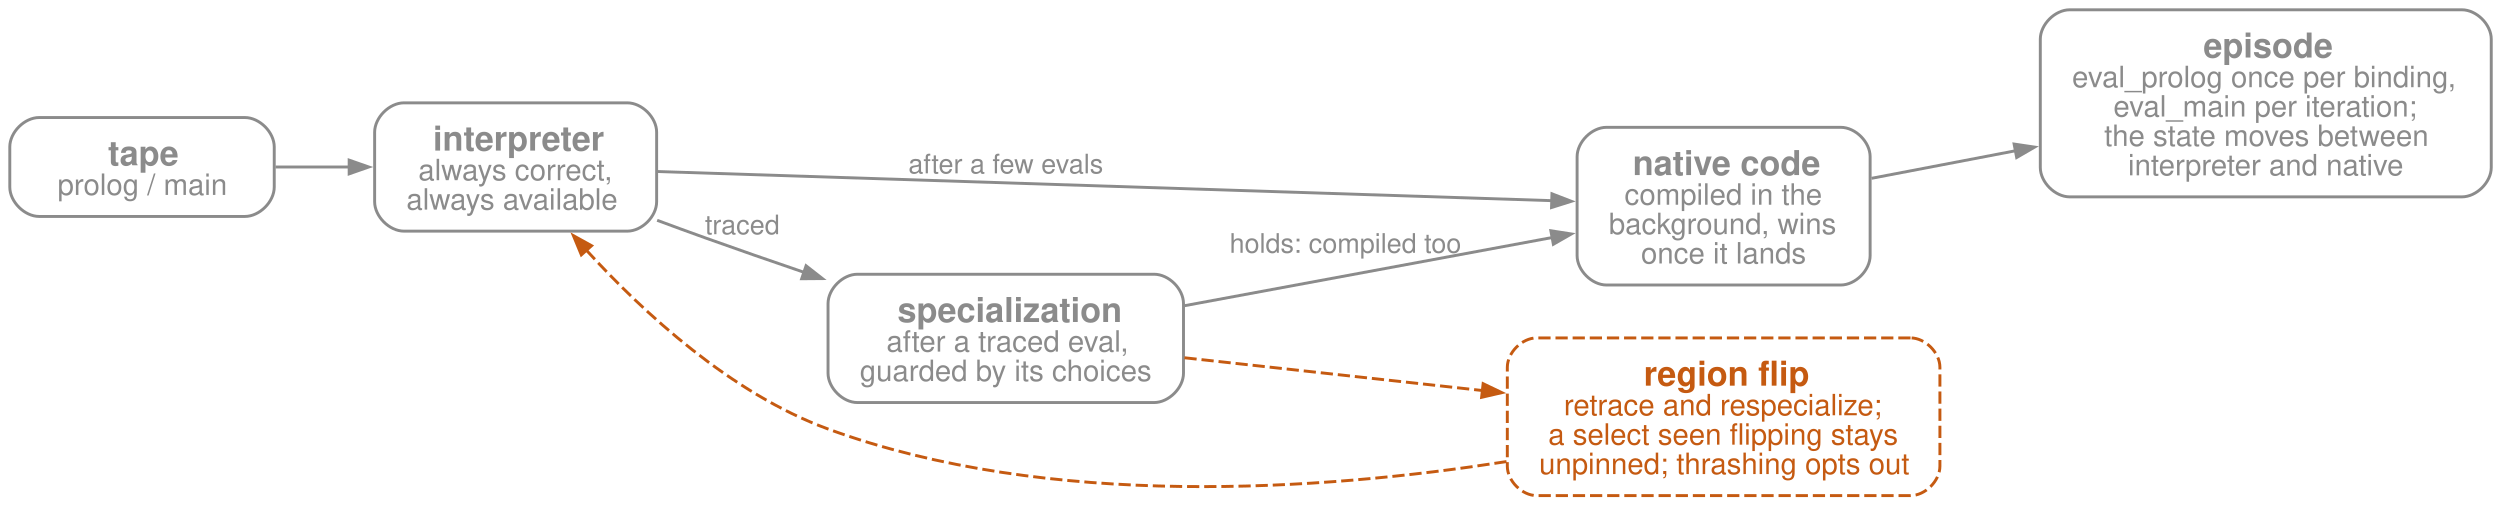
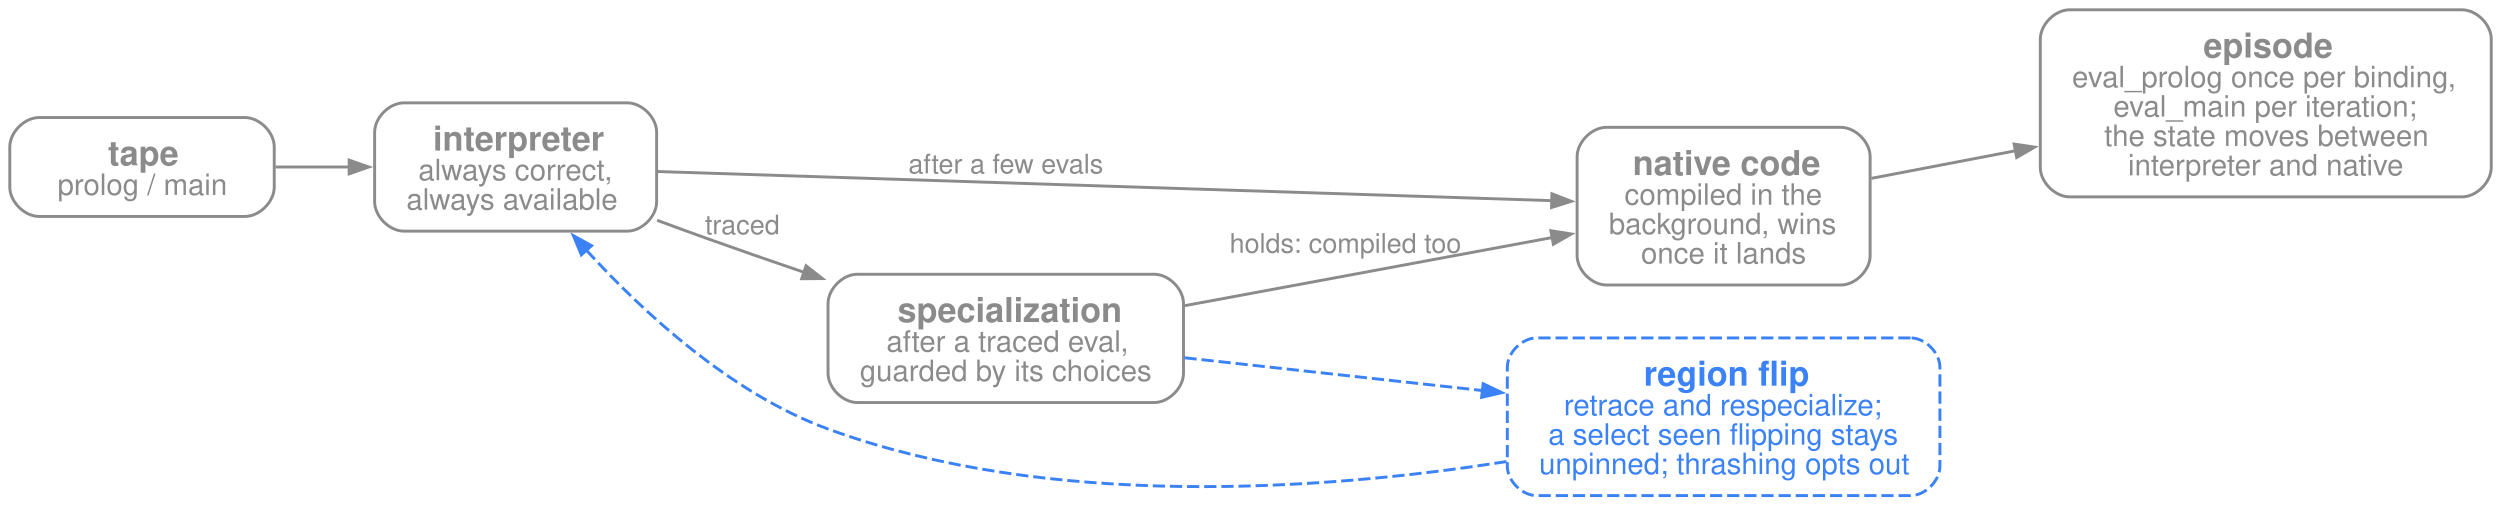
<svg xmlns="http://www.w3.org/2000/svg" width="1021pt" height="206pt" viewBox="0.00 0.00 1021.00 206.00">
  <g id="graph0" class="graph" transform="scale(1 1) rotate(0) translate(4 202.4)">
    <g id="node1" class="node">
      <path fill="none" stroke="#8b8b8b" stroke-width="1.2" d="M96,-154.4C96,-154.4 12,-154.4 12,-154.4 6,-154.4 0,-148.4 0,-142.4 0,-142.4 0,-126 0,-126 0,-120 6,-114 12,-114 12,-114 96,-114 96,-114 102,-114 108,-120 108,-126 108,-126 108,-142.4 108,-142.4 108,-148.4 102,-154.4 96,-154.4" />
      <text xml:space="preserve" text-anchor="start" x="40.12" y="-134.9" font-family="Helvetica,Arial,sans-serif" font-weight="bold" font-size="14.00" fill="#8b8b8b">tape</text>
      <text xml:space="preserve" text-anchor="start" x="19.5" y="-122.8" font-family="Helvetica,Arial,sans-serif" font-size="12.00" fill="#8b8b8b">prolog / main</text>
    </g>
    <g id="node2" class="node">
      <path fill="none" stroke="#8b8b8b" stroke-width="1.2" d="M252.17,-160.4C252.17,-160.4 161,-160.4 161,-160.4 155,-160.4 149,-154.4 149,-148.4 149,-148.4 149,-120 149,-120 149,-114 155,-108 161,-108 161,-108 252.17,-108 252.17,-108 258.17,-108 264.17,-114 264.17,-120 264.17,-120 264.17,-148.4 264.17,-148.4 264.17,-154.4 258.17,-160.4 252.17,-160.4" />
      <text xml:space="preserve" text-anchor="start" x="172.84" y="-140.9" font-family="Helvetica,Arial,sans-serif" font-weight="bold" font-size="14.00" fill="#8b8b8b">interpreter</text>
      <text xml:space="preserve" text-anchor="start" x="166.84" y="-128.8" font-family="Helvetica,Arial,sans-serif" font-size="12.00" fill="#8b8b8b">always correct,</text>
      <text xml:space="preserve" text-anchor="start" x="161.96" y="-116.8" font-family="Helvetica,Arial,sans-serif" font-size="12.00" fill="#8b8b8b">always available</text>
    </g>
    <g id="edge1" class="edge">
      <path fill="none" stroke="#8b8b8b" stroke-width="1.2" d="M108.51,-134.2C118.32,-134.2 128.66,-134.2 138.79,-134.2" />
      <polygon fill="#8b8b8b" stroke="#8b8b8b" stroke-width="1.2" points="138.6,-137 146.6,-134.2 138.6,-131.4 138.6,-137" />
    </g>
    <g id="node3" class="node">
      <path fill="none" stroke="#8b8b8b" stroke-width="1.2" d="M467.34,-90.4C467.34,-90.4 346.17,-90.4 346.17,-90.4 340.17,-90.4 334.17,-84.4 334.17,-78.4 334.17,-78.4 334.17,-50 334.17,-50 334.17,-44 340.17,-38 346.17,-38 346.17,-38 467.34,-38 467.34,-38 473.34,-38 479.34,-44 479.34,-50 479.34,-50 479.34,-78.4 479.34,-78.4 479.34,-84.4 473.34,-90.4 467.34,-90.4" />
      <text xml:space="preserve" text-anchor="start" x="362.51" y="-70.9" font-family="Helvetica,Arial,sans-serif" font-weight="bold" font-size="14.00" fill="#8b8b8b">specialization</text>
      <text xml:space="preserve" text-anchor="start" x="358.01" y="-58.8" font-family="Helvetica,Arial,sans-serif" font-size="12.00" fill="#8b8b8b">after a traced eval,</text>
      <text xml:space="preserve" text-anchor="start" x="347.13" y="-46.8" font-family="Helvetica,Arial,sans-serif" font-size="12.00" fill="#8b8b8b">guarded by its choices</text>
    </g>
    <g id="edge2" class="edge">
      <path fill="none" stroke="#8b8b8b" stroke-width="1.2" d="M264.38,-112.43C271.04,-109.96 277.74,-107.5 284.17,-105.2 297.12,-100.57 310.9,-95.78 324.35,-91.19" />
      <polygon fill="#8b8b8b" stroke="#8b8b8b" stroke-width="1.2" points="325.2,-93.86 331.88,-88.63 323.4,-88.56 325.2,-93.86" />
      <text xml:space="preserve" text-anchor="middle" x="299.17" y="-106.75" font-family="Helvetica,Arial,sans-serif" font-size="11.00" fill="#8b8b8b">traced</text>
    </g>
    <g id="node4" class="node">
      <path fill="none" stroke="#8b8b8b" stroke-width="1.2" d="M747.76,-150.4C747.76,-150.4 652.09,-150.4 652.09,-150.4 646.09,-150.4 640.09,-144.4 640.09,-138.4 640.09,-138.4 640.09,-98 640.09,-98 640.09,-92 646.09,-86 652.09,-86 652.09,-86 747.76,-86 747.76,-86 753.76,-86 759.76,-92 759.76,-98 759.76,-98 759.76,-138.4 759.76,-138.4 759.76,-144.4 753.76,-150.4 747.76,-150.4" />
      <text xml:space="preserve" text-anchor="start" x="662.8" y="-130.9" font-family="Helvetica,Arial,sans-serif" font-weight="bold" font-size="14.00" fill="#8b8b8b">native code</text>
      <text xml:space="preserve" text-anchor="start" x="659.43" y="-118.8" font-family="Helvetica,Arial,sans-serif" font-size="12.00" fill="#8b8b8b">compiled in the</text>
      <text xml:space="preserve" text-anchor="start" x="653.05" y="-106.8" font-family="Helvetica,Arial,sans-serif" font-size="12.00" fill="#8b8b8b">background, wins</text>
      <text xml:space="preserve" text-anchor="start" x="666.18" y="-94.8" font-family="Helvetica,Arial,sans-serif" font-size="12.00" fill="#8b8b8b">once it lands</text>
    </g>
    <g id="edge3" class="edge">
      <path fill="none" stroke="#8b8b8b" stroke-width="1.2" d="M264.43,-132.35C355.03,-129.4 531.93,-123.64 629.75,-120.45" />
      <polygon fill="#8b8b8b" stroke="#8b8b8b" stroke-width="1.2" points="629.82,-123.25 637.73,-120.19 629.64,-117.65 629.82,-123.25" />
      <text xml:space="preserve" text-anchor="middle" x="406.76" y="-131.6" font-family="Helvetica,Arial,sans-serif" font-size="11.00" fill="#8b8b8b">after a few evals</text>
    </g>
    <g id="node6" class="node">
      <path fill="none" stroke="#8b8b8b" stroke-width="1.2" d="M1001.43,-198.4C1001.43,-198.4 841.26,-198.4 841.26,-198.4 835.26,-198.4 829.26,-192.4 829.26,-186.4 829.26,-186.4 829.26,-134 829.26,-134 829.26,-128 835.26,-122 841.26,-122 841.26,-122 1001.43,-122 1001.43,-122 1007.43,-122 1013.43,-128 1013.43,-134 1013.43,-134 1013.43,-186.4 1013.43,-186.4 1013.43,-192.4 1007.43,-198.4 1001.43,-198.4" />
      <text xml:space="preserve" text-anchor="start" x="895.85" y="-178.9" font-family="Helvetica,Arial,sans-serif" font-weight="bold" font-size="14.00" fill="#8b8b8b">episode</text>
      <text xml:space="preserve" text-anchor="start" x="842.22" y="-166.8" font-family="Helvetica,Arial,sans-serif" font-size="12.00" fill="#8b8b8b">eval_prolog once per binding,</text>
      <text xml:space="preserve" text-anchor="start" x="859.1" y="-154.8" font-family="Helvetica,Arial,sans-serif" font-size="12.00" fill="#8b8b8b">eval_main per iteration;</text>
      <text xml:space="preserve" text-anchor="start" x="855.35" y="-142.8" font-family="Helvetica,Arial,sans-serif" font-size="12.00" fill="#8b8b8b">the state moves between</text>
      <text xml:space="preserve" text-anchor="start" x="865.1" y="-130.8" font-family="Helvetica,Arial,sans-serif" font-size="12.00" fill="#8b8b8b">interpreter and native</text>
    </g>
    <g id="edge4" class="edge">
      <path fill="none" stroke="#8b8b8b" stroke-width="1.2" d="M479.73,-77.55C525.64,-86.06 584.8,-97.03 630.09,-105.43" />
      <polygon fill="#8b8b8b" stroke="#8b8b8b" stroke-width="1.2" points="629.37,-108.15 637.74,-106.85 630.39,-102.64 629.37,-108.15" />
      <text xml:space="preserve" text-anchor="middle" x="545.47" y="-99.17" font-family="Helvetica,Arial,sans-serif" font-size="11.00" fill="#8b8b8b">holds: compiled too</text>
    </g>
    <g id="node5" class="node">
-       <path fill="none" stroke="#c55a11" stroke-width="1.2" stroke-dasharray="5,2" d="M776.26,-64.4C776.26,-64.4 623.59,-64.4 623.59,-64.4 617.59,-64.4 611.59,-58.4 611.59,-52.4 611.59,-52.4 611.59,-12 611.59,-12 611.59,-6 617.59,0 623.59,0 623.59,0 776.26,0 776.26,0 782.26,0 788.26,-6 788.26,-12 788.26,-12 788.26,-52.4 788.26,-52.4 788.26,-58.4 782.26,-64.4 776.26,-64.4" />
-       <text xml:space="preserve" text-anchor="start" x="667.3" y="-44.9" font-family="Helvetica,Arial,sans-serif" font-weight="bold" font-size="14.00" fill="#c55a11">region flip</text>
-       <text xml:space="preserve" text-anchor="start" x="634.68" y="-32.8" font-family="Helvetica,Arial,sans-serif" font-size="12.00" fill="#c55a11">retrace and respecialize;</text>
-       <text xml:space="preserve" text-anchor="start" x="628.3" y="-20.8" font-family="Helvetica,Arial,sans-serif" font-size="12.00" fill="#c55a11">a select seen flipping stays</text>
-       <text xml:space="preserve" text-anchor="start" x="624.55" y="-8.8" font-family="Helvetica,Arial,sans-serif" font-size="12.00" fill="#c55a11">unpinned; thrashing opts out</text>
+       <path fill="none" stroke="#3b82f6" stroke-width="1.2" stroke-dasharray="5,2" d="M776.26,-64.4C776.26,-64.4 623.59,-64.4 623.59,-64.4 617.59,-64.4 611.59,-58.4 611.59,-52.4 611.59,-52.4 611.59,-12 611.59,-12 611.59,-6 617.59,0 623.59,0 623.59,0 776.26,0 776.26,0 782.26,0 788.26,-6 788.26,-12 788.26,-12 788.26,-52.4 788.26,-52.4 788.26,-58.4 782.26,-64.4 776.26,-64.4" />
+       <text xml:space="preserve" text-anchor="start" x="667.3" y="-44.9" font-family="Helvetica,Arial,sans-serif" font-weight="bold" font-size="14.00" fill="#3b82f6">region flip</text>
+       <text xml:space="preserve" text-anchor="start" x="634.68" y="-32.8" font-family="Helvetica,Arial,sans-serif" font-size="12.00" fill="#3b82f6">retrace and respecialize;</text>
+       <text xml:space="preserve" text-anchor="start" x="628.3" y="-20.8" font-family="Helvetica,Arial,sans-serif" font-size="12.00" fill="#3b82f6">a select seen flipping stays</text>
+       <text xml:space="preserve" text-anchor="start" x="624.55" y="-8.8" font-family="Helvetica,Arial,sans-serif" font-size="12.00" fill="#3b82f6">unpinned; thrashing opts out</text>
    </g>
    <g id="edge5" class="edge">
-       <path fill="none" stroke="#c55a11" stroke-width="1.2" stroke-dasharray="5,2" d="M479.73,-56.29C516.45,-52.25 561.64,-47.29 601.43,-42.91" />
-       <polygon fill="#c55a11" stroke="#c55a11" stroke-width="1.2" points="601.71,-45.7 609.35,-42.04 601.09,-40.14 601.71,-45.7" />
+       <path fill="none" stroke="#3b82f6" stroke-width="1.2" stroke-dasharray="5,2" d="M479.73,-56.29C516.45,-52.25 561.64,-47.29 601.43,-42.91" />
+       <polygon fill="#3b82f6" stroke="#3b82f6" stroke-width="1.2" points="601.71,-45.7 609.35,-42.04 601.09,-40.14 601.71,-45.7" />
    </g>
    <g id="edge7" class="edge">
      <path fill="none" stroke="#8b8b8b" stroke-width="1.2" d="M760.3,-129.57C778.49,-133.05 799.04,-136.98 819.19,-140.84" />
      <polygon fill="#8b8b8b" stroke="#8b8b8b" stroke-width="1.2" points="818.56,-143.57 826.94,-142.32 819.61,-138.07 818.56,-143.57" />
    </g>
    <g id="edge6" class="edge">
-       <path fill="none" stroke="#c55a11" stroke-width="1.2" stroke-dasharray="5,2" d="M611.25,-13.89C535.48,-2.03 424.27,5.78 334.17,-27.2 294.57,-41.69 258.83,-74.65 235.51,-100.19" />
-       <polygon fill="#c55a11" stroke="#c55a11" stroke-width="1.2" points="233.42,-98.32 230.18,-106.16 237.6,-102.05 233.42,-98.32" />
+       <path fill="none" stroke="#3b82f6" stroke-width="1.2" stroke-dasharray="5,2" d="M611.25,-13.89C535.48,-2.03 424.27,5.78 334.17,-27.2 294.57,-41.69 258.83,-74.65 235.51,-100.19" />
+       <polygon fill="#3b82f6" stroke="#3b82f6" stroke-width="1.2" points="233.42,-98.32 230.18,-106.16 237.6,-102.05 233.42,-98.32" />
    </g>
  </g>
</svg>
